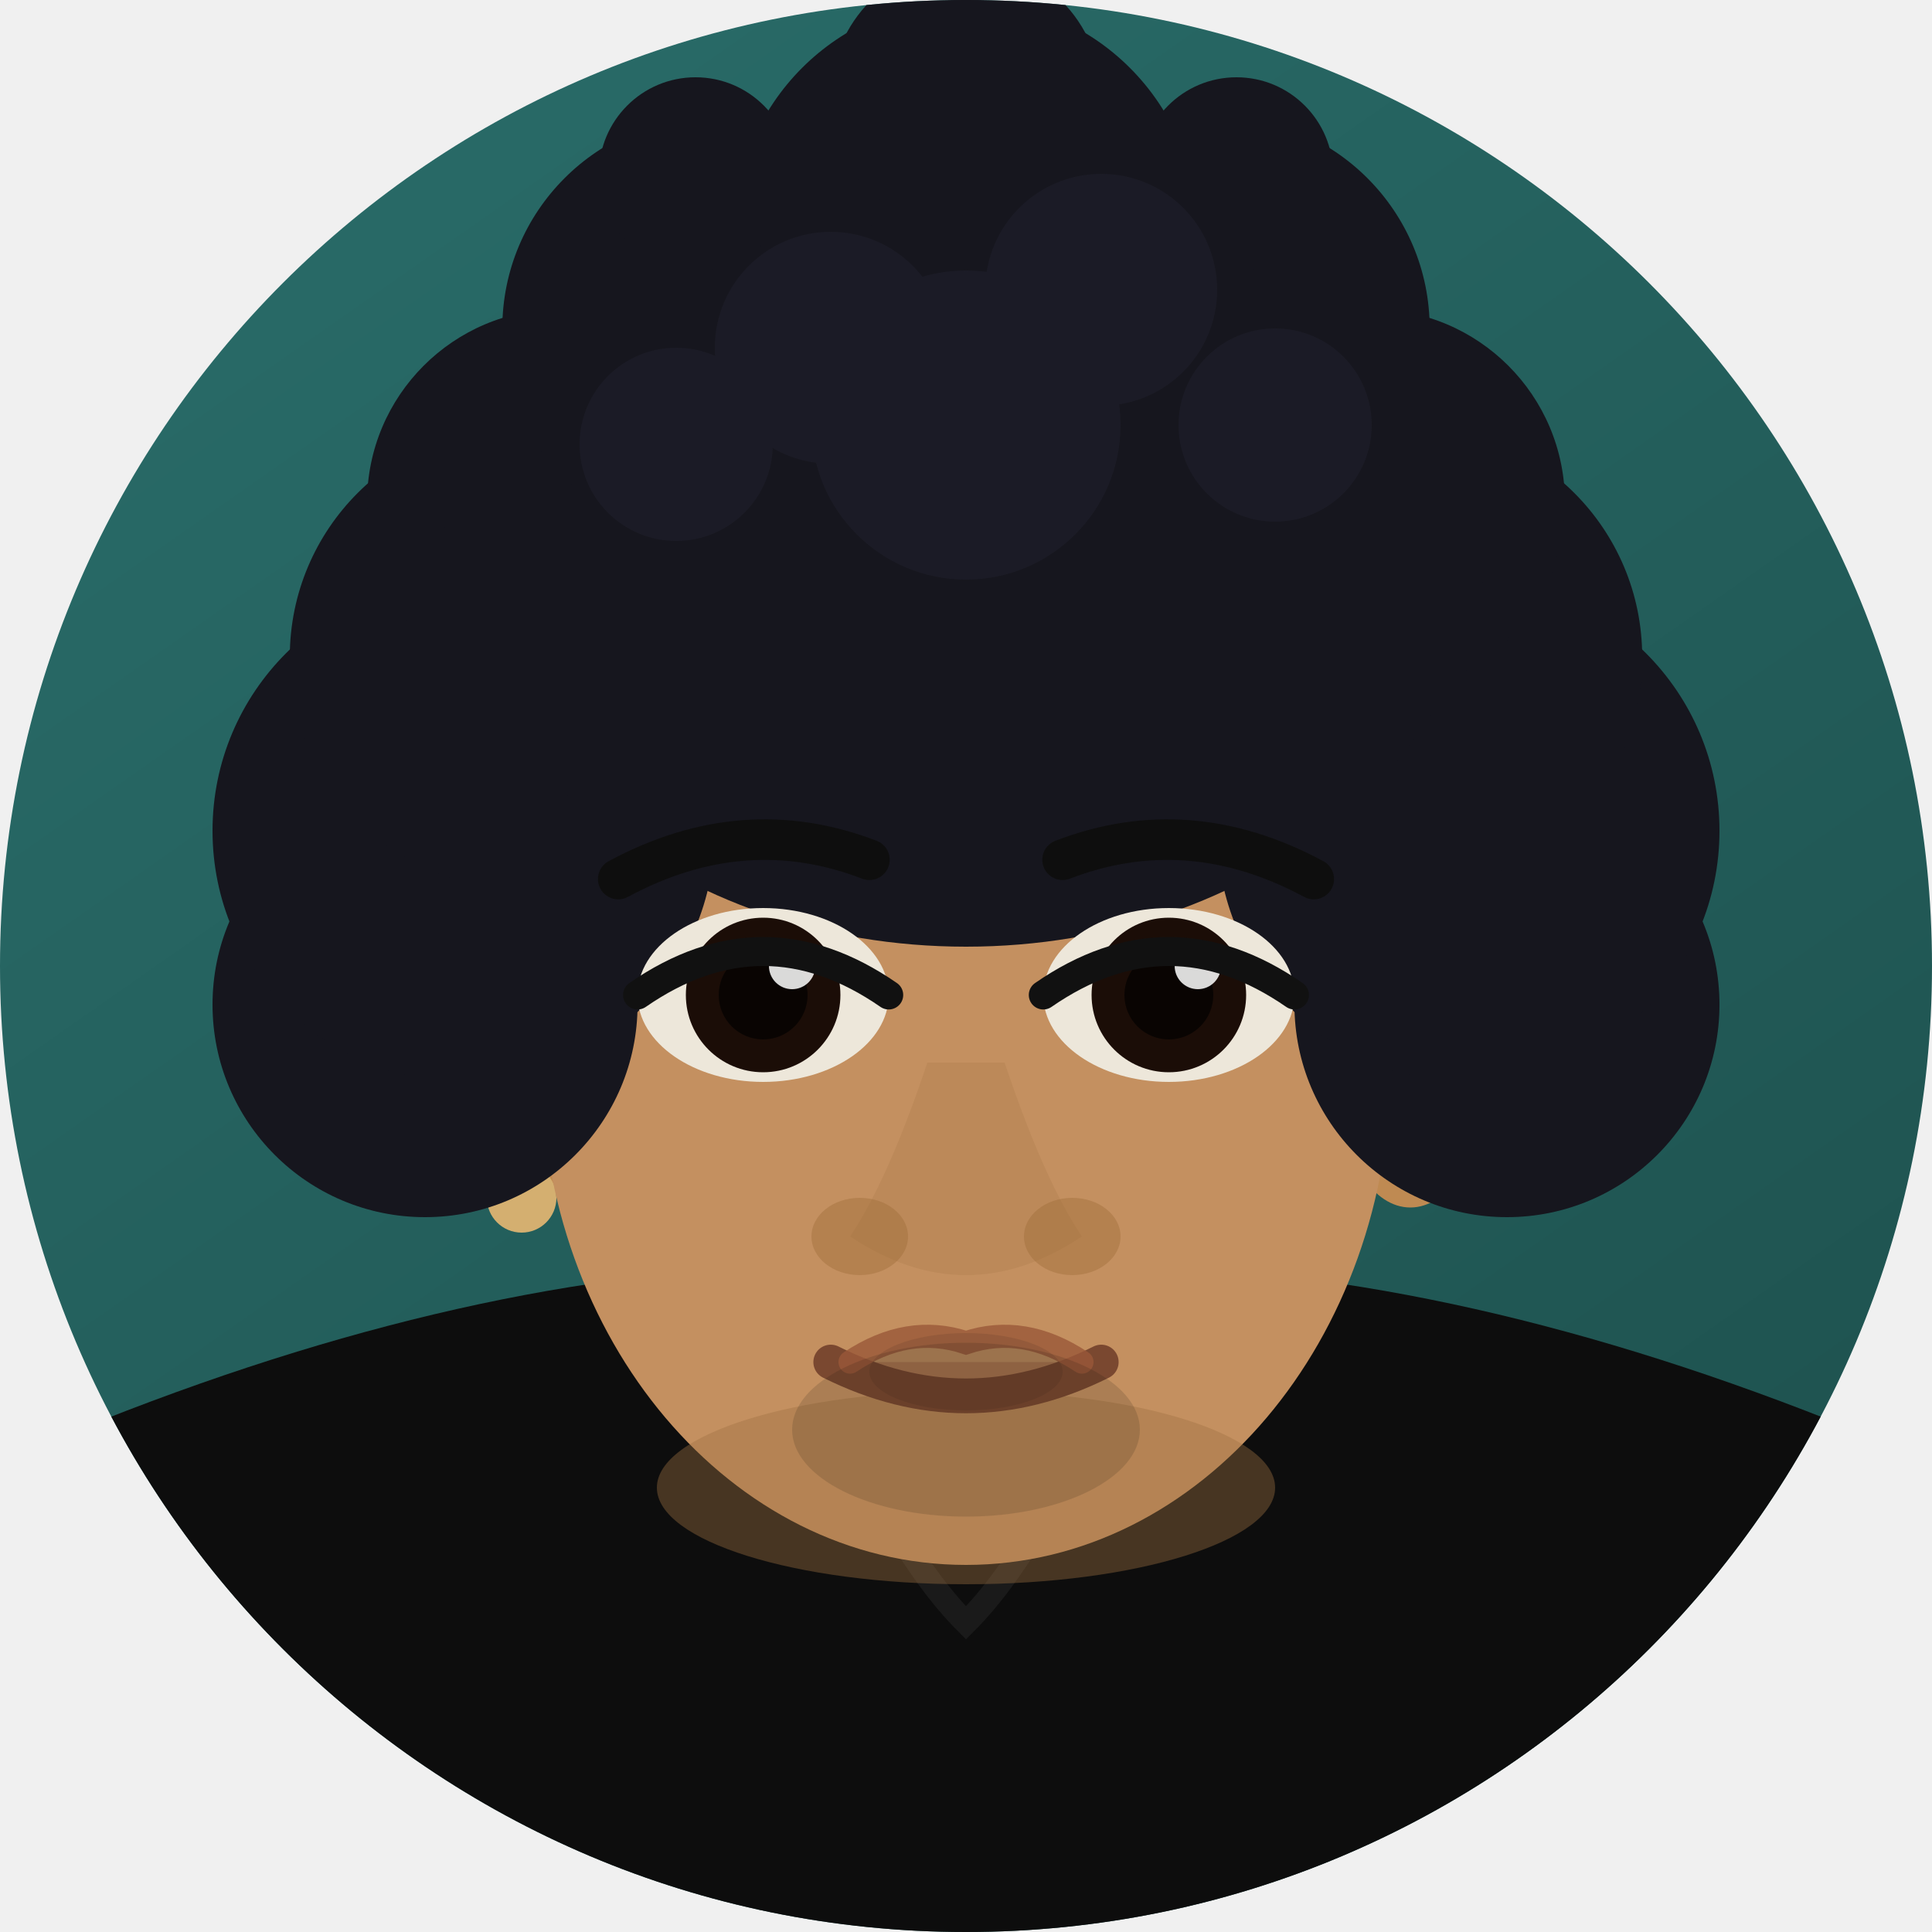
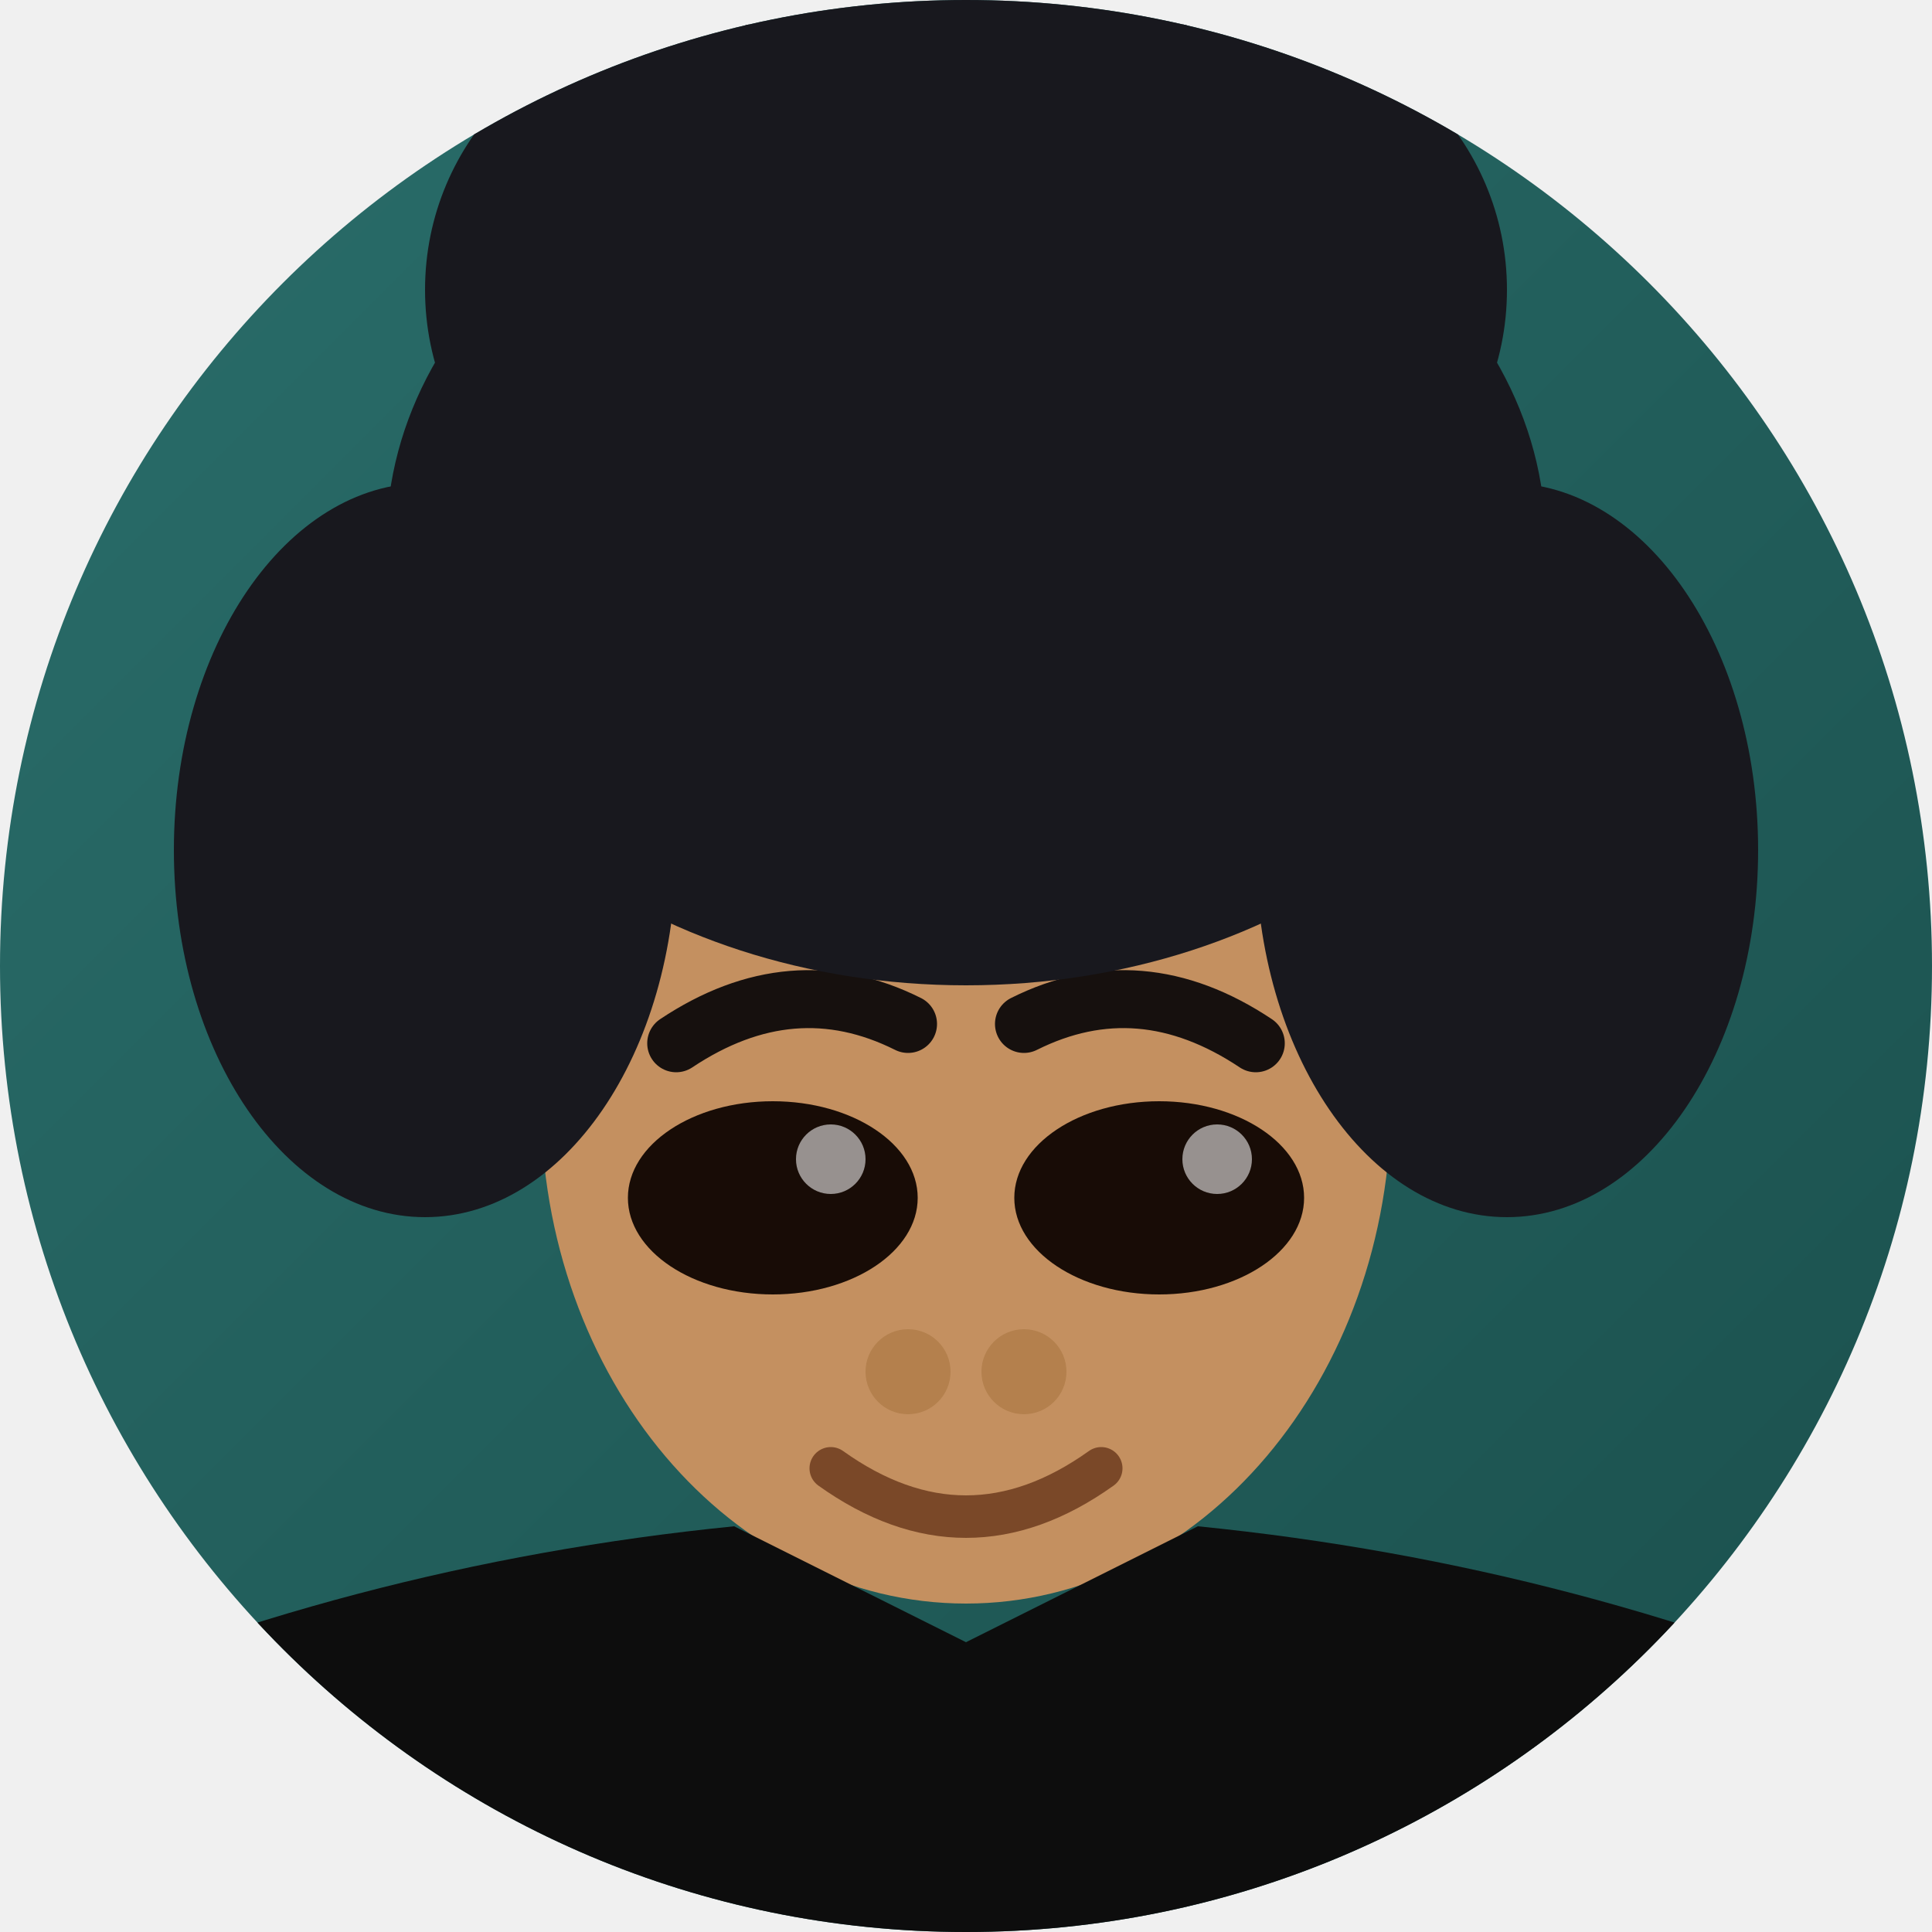
<svg xmlns="http://www.w3.org/2000/svg" viewBox="0 0 100 100">
  <defs>
-     <linearGradient id="bg" x1="0" y1="0" x2="0.7" y2="1">
+     <linearGradient id="bg" x1="0" y1="0" x2="1" y2="1">
      <stop offset="0%" stop-color="#2A6E6B" />
-       <stop offset="100%" stop-color="#1E524F" />
+       <stop offset="100%" stop-color="#1A4F4C" />
    </linearGradient>
    <clipPath id="c">
      <circle cx="50" cy="50" r="50" />
    </clipPath>
  </defs>
  <circle cx="50" cy="50" r="50" fill="url(#bg)" />
-   <g clip-path="url(#c)">
-     <path d="M -5,100 L -5,78 Q 16,68 34,66 L 42,70 L 50,74 L 58,70 L 66,66 Q 84,68 105,78 L 105,100 Z" fill="#0D0D0D" />
-     <path d="M 42,70 Q 46,80 50,84 Q 54,80 58,70" fill="none" stroke="#1A1A1A" stroke-width="1.2" />
+   <ellipse cx="50" cy="57" rx="22" ry="26" fill="#C49060" clip-path="url(#c)" />
+   <path d="M35 54 Q41 50 47 53" stroke="#16100E" stroke-width="3" fill="none" stroke-linecap="round" clip-path="url(#c)" />
+   <path d="M53 53 Q59 50 65 54" stroke="#16100E" stroke-width="3" fill="none" stroke-linecap="round" clip-path="url(#c)" />
+   <g clip-path="url(#c)" fill="#18181E">
+     <ellipse cx="22" cy="44" rx="13" ry="19" />
+     <ellipse cx="78" cy="44" rx="13" ry="19" />
+     <ellipse cx="50" cy="28" rx="30" ry="23" />
+     <circle cx="36" cy="15" r="14" />
+     <circle cx="50" cy="11" r="15" />
+     <circle cx="64" cy="15" r="14" />
  </g>
-   <rect x="44" y="67" width="12" height="10" rx="3" fill="#BF8A52" clip-path="url(#c)" />
-   <ellipse cx="27" cy="57" rx="3.5" ry="5.5" fill="#BF8A52" clip-path="url(#c)" />
-   <ellipse cx="73" cy="57" rx="3.5" ry="5.5" fill="#BF8A52" clip-path="url(#c)" />
-   <circle cx="27" cy="62" r="1.8" fill="#D4AF70" clip-path="url(#c)" />
-   <ellipse cx="50" cy="55" rx="22" ry="26" fill="#C49060" clip-path="url(#c)" />
-   <ellipse cx="50" cy="77" rx="16" ry="5" fill="#9E7040" opacity="0.4" clip-path="url(#c)" />
-   <g clip-path="url(#c)" fill="#16161E">
-     <circle cx="22" cy="52" r="11" />
-     <circle cx="24" cy="43" r="13" />
-     <circle cx="27" cy="34" r="12" />
-     <circle cx="29" cy="26" r="10" />
-     <circle cx="78" cy="52" r="11" />
-     <circle cx="76" cy="43" r="13" />
-     <circle cx="73" cy="34" r="12" />
-     <circle cx="71" cy="26" r="10" />
-     <ellipse cx="50" cy="27" rx="27" ry="22" />
-     <circle cx="37" cy="17" r="11" />
-     <circle cx="50" cy="12" r="12" />
-     <circle cx="63" cy="17" r="11" />
-     <circle cx="50" cy="5" r="7" />
-     <circle cx="36" cy="9" r="5" />
-     <circle cx="64" cy="9" r="5" />
-     <circle cx="50" cy="18" r="8" />
-   </g>
-   <g clip-path="url(#c)" fill="#222230" opacity="0.45">
-     <circle cx="43" cy="18" r="6" />
-     <circle cx="57" cy="15" r="6" />
-     <circle cx="66" cy="22" r="5" />
-     <circle cx="35" cy="23" r="5" />
-     <circle cx="50" cy="22" r="8" />
-   </g>
-   <path d="M 32 45.5 Q 38.5 42 45 44.5" stroke="#0E0E0E" stroke-width="2.1" stroke-linecap="round" fill="none" clip-path="url(#c)" />
-   <path d="M 55 44.5 Q 61.5 42 68 45.5" stroke="#0E0E0E" stroke-width="2.1" stroke-linecap="round" fill="none" clip-path="url(#c)" />
-   <ellipse cx="39.5" cy="51.5" rx="6.5" ry="4.5" fill="#EDE7DA" clip-path="url(#c)" />
-   <circle cx="39.5" cy="51.5" r="4" fill="#1B0D07" clip-path="url(#c)" />
-   <circle cx="39.5" cy="51.5" r="2.3" fill="#090402" clip-path="url(#c)" />
-   <circle cx="41" cy="50" r="1.2" fill="white" opacity="0.85" clip-path="url(#c)" />
-   <path d="M 33 51.5 Q 39.5 47 46 51.5" stroke="#111" stroke-width="1.5" fill="none" stroke-linecap="round" clip-path="url(#c)" />
-   <ellipse cx="60.5" cy="51.5" rx="6.5" ry="4.5" fill="#EDE7DA" clip-path="url(#c)" />
-   <circle cx="60.5" cy="51.5" r="4" fill="#1B0D07" clip-path="url(#c)" />
-   <circle cx="60.5" cy="51.5" r="2.3" fill="#090402" clip-path="url(#c)" />
-   <circle cx="62" cy="50" r="1.2" fill="white" opacity="0.85" clip-path="url(#c)" />
-   <path d="M 54 51.5 Q 60.5 47 67 51.5" stroke="#111" stroke-width="1.5" fill="none" stroke-linecap="round" clip-path="url(#c)" />
-   <path d="M 48 55 Q 46 61 44 64 Q 50 68 56 64 Q 54 61 52 55" fill="#A07040" opacity="0.22" clip-path="url(#c)" />
-   <ellipse cx="44.5" cy="64" rx="2.5" ry="2" fill="#9A6835" opacity="0.38" clip-path="url(#c)" />
-   <ellipse cx="55.5" cy="64" rx="2.5" ry="2" fill="#9A6835" opacity="0.38" clip-path="url(#c)" />
-   <path d="M 43 70.5 Q 50 75 57 70.5" fill="#9A6040" opacity="0.45" clip-path="url(#c)" />
-   <path d="M 43 70.5 Q 50 74 57 70.5" stroke="#7A4830" stroke-width="1.8" fill="none" stroke-linecap="round" clip-path="url(#c)" />
-   <path d="M 44 70.5 Q 47 68.5 50 69.5 Q 53 68.5 56 70.5" stroke="#9A5838" stroke-width="1.2" fill="none" stroke-linecap="round" opacity="0.8" clip-path="url(#c)" />
-   <ellipse cx="50" cy="74" rx="9" ry="4.5" fill="#100E08" opacity="0.14" clip-path="url(#c)" />
-   <ellipse cx="50" cy="71" rx="5" ry="2" fill="#100E08" opacity="0.10" clip-path="url(#c)" />
+   <ellipse cx="40" cy="62" rx="7.5" ry="5" fill="#180C06" clip-path="url(#c)" />
+   <ellipse cx="60" cy="62" rx="7.5" ry="5" fill="#180C06" clip-path="url(#c)" />
+   <circle cx="43" cy="60" r="1.8" fill="rgba(255,255,255,0.55)" clip-path="url(#c)" />
+   <circle cx="63" cy="60" r="1.8" fill="rgba(255,255,255,0.55)" clip-path="url(#c)" />
+   <circle cx="47" cy="71" r="2.2" fill="#9A6830" opacity="0.4" clip-path="url(#c)" />
+   <circle cx="53" cy="71" r="2.2" fill="#9A6830" opacity="0.4" clip-path="url(#c)" />
+   <path d="M43 76 Q50 81 57 76" stroke="#7A4828" stroke-width="2.2" fill="none" stroke-linecap="round" clip-path="url(#c)" />
+   <path d="M0,100 L0,89 Q18,81 38,79 L50,85 L62,79 Q82,81 100,89 L100,100 Z" fill="#0D0D0D" clip-path="url(#c)" />
</svg>
